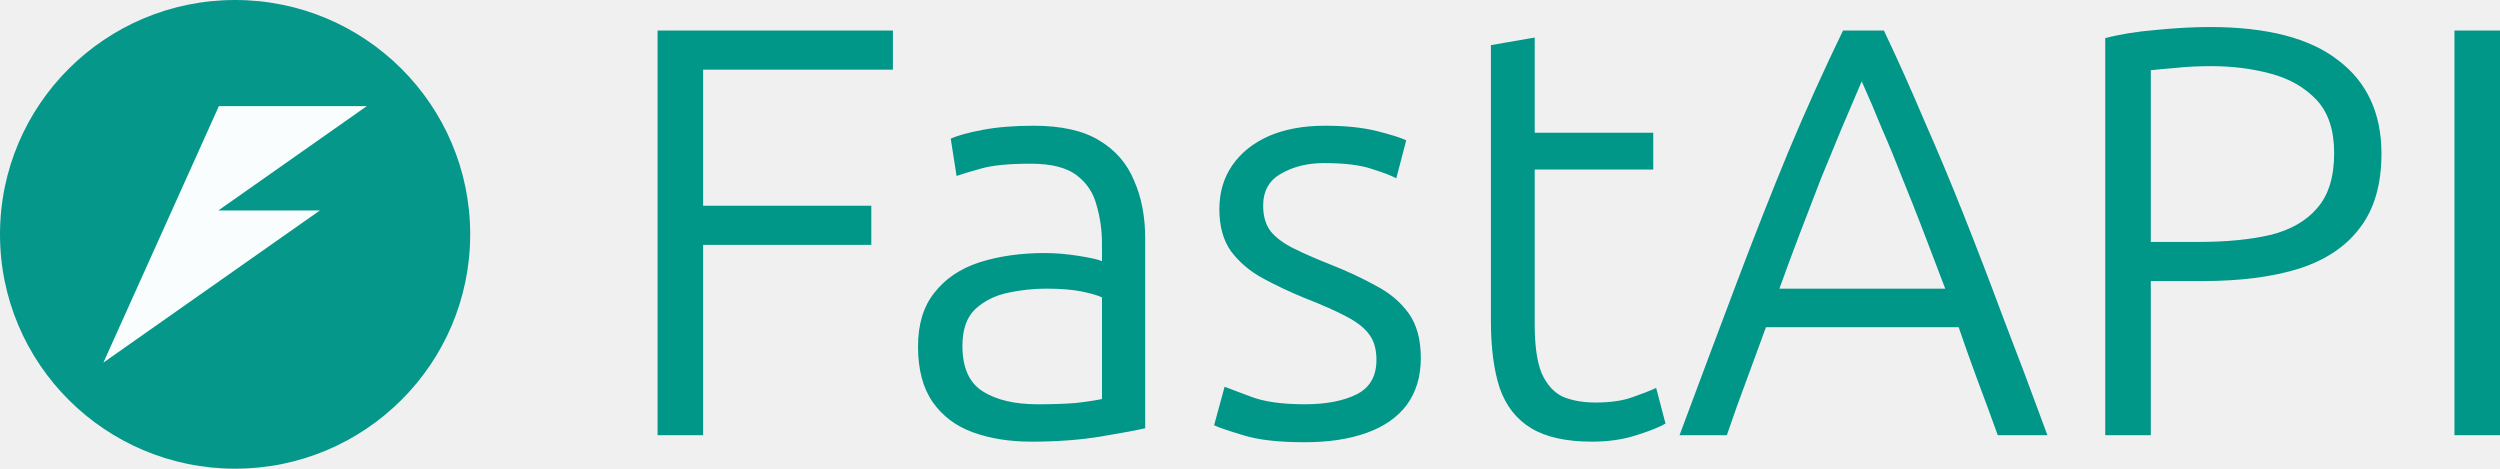
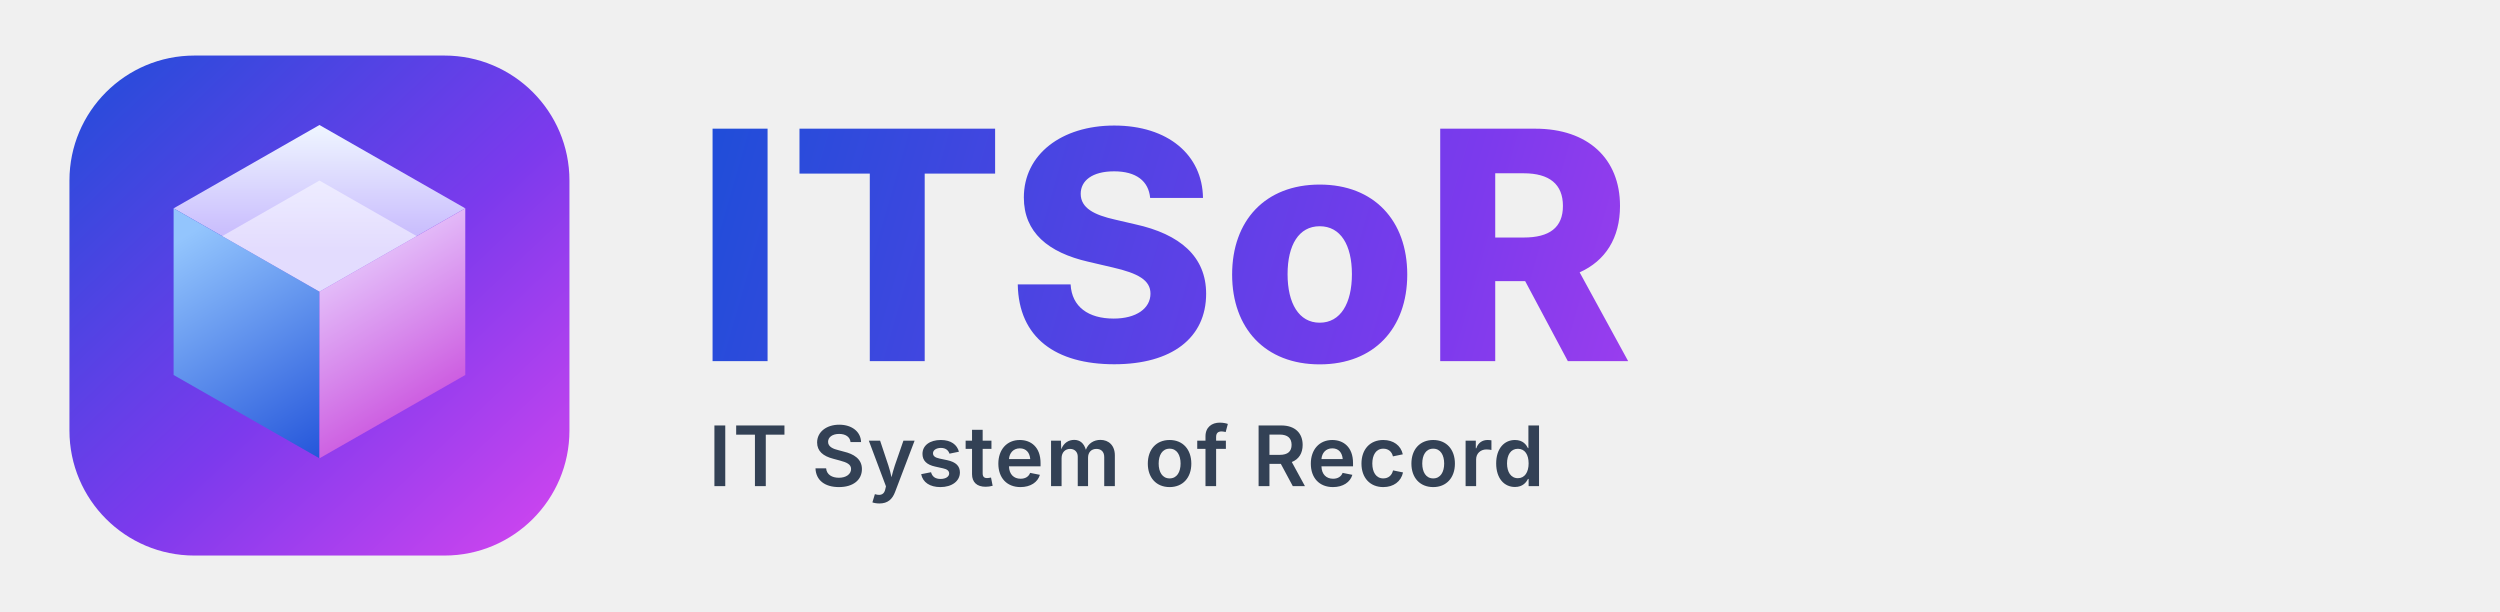
- <svg xmlns="http://www.w3.org/2000/svg" width="341.263mm" height="63.977mm" viewBox="0 0 341.263 63.977" version="1.1" id="svg8">
-   <defs id="defs2" />
-   <g id="g2149">
-     <g id="g2141">
-       <g id="g1">
-         <g id="g2106" transform="matrix(0.9656426,0,0,0.9625199,-899.3295,194.8687)">
-           <circle style="fill:#009688;fill-opacity:0.98;stroke:none;stroke-width:0.141;stop-color:#000000" id="path875-5-9-7-3-2-3-9-9-8-0-0-5-87-7" cx="964.562" cy="-169.223" r="33.234" />
-           <path id="rect1249-6-3-4-4-3-6-6-1-2" style="fill:#ffffff;fill-opacity:0.98;stroke:none;stroke-width:0.147;stop-color:#000000" d="m 962.269,-187.408 -6.644,14.804 -3.036,6.764 -6.645,14.804 30.591,-21.568 h -14.353 l 20.997,-14.804 z" />
-         </g>
-         <path style="font-size:79.715px;line-height:1.25;font-family:Ubuntu;-inkscape-font-specification:Ubuntu;letter-spacing:0px;word-spacing:0px;fill:#009688;stroke-width:1.993" d="M 89.762,59.411 V 4.168 H 121.887 V 9.509 H 95.98 V 28.083 h 22.958 v 5.341 H 95.98 v 25.987 z m 51.018,0.877 q -4.464,0 -7.972,-1.275 -3.507,-1.275 -5.5,-4.145 -1.993,-2.87 -1.993,-7.573 0,-4.544 2.232,-7.334 2.232,-2.87 6.138,-4.145 3.986,-1.275 8.928,-1.275 2.232,0 4.703,0.399 2.471,0.399 3.109,0.717 v -2.391 q 0,-2.71 -0.717,-5.181 -0.638,-2.551 -2.71,-4.145 -2.073,-1.594 -6.297,-1.594 -4.384,0 -6.696,0.638 -2.312,0.638 -3.428,1.036 l -0.797,-5.102 q 1.435,-0.638 4.384,-1.196 2.949,-0.558 6.935,-0.558 5.66,0 8.928,1.993 3.348,1.993 4.783,5.5 1.515,3.428 1.515,7.892 v 25.907 q -1.674,0.399 -5.979,1.116 -4.305,0.717 -9.566,0.717 z m 0.877,-5.102 q 2.79,0 5.022,-0.159 2.232,-0.239 3.747,-0.558 V 40.598 q -0.797,-0.399 -2.71,-0.797 -1.913,-0.399 -4.942,-0.399 -2.551,0 -5.181,0.558 -2.631,0.558 -4.464,2.232 -1.754,1.674 -1.754,5.022 0,4.464 2.79,6.218 2.79,1.754 7.493,1.754 z m 36.43,5.181 q -5.341,0 -8.37,-0.957 -2.949,-0.877 -3.986,-1.355 l 1.435,-5.261 q 0.877,0.319 3.587,1.355 2.71,1.036 7.334,1.036 4.384,0 7.095,-1.355 2.71,-1.355 2.71,-4.703 0,-2.152 -0.957,-3.428 -0.957,-1.355 -3.109,-2.471 -2.073,-1.116 -5.739,-2.551 -3.109,-1.275 -5.739,-2.71 -2.631,-1.435 -4.305,-3.667 -1.594,-2.232 -1.594,-5.739 0,-3.428 1.754,-5.979 1.754,-2.551 4.942,-3.986 3.268,-1.435 7.732,-1.435 4.145,0 7.015,0.717 2.87,0.717 4.065,1.275 l -1.355,5.181 q -1.036,-0.558 -3.348,-1.275 -2.312,-0.797 -6.537,-0.797 -3.348,0 -5.819,1.435 -2.471,1.355 -2.471,4.384 0,2.152 1.036,3.507 1.036,1.275 3.109,2.312 2.073,1.036 5.102,2.232 3.428,1.355 6.138,2.87 2.79,1.435 4.464,3.747 1.674,2.312 1.674,6.138 0,3.747 -1.913,6.377 -1.913,2.551 -5.5,3.826 -3.507,1.275 -8.45,1.275 z m 39.22,-0.08 q -5.261,0 -8.29,-1.833 -3.029,-1.833 -4.305,-5.5 -1.196,-3.667 -1.196,-9.167 V 6.161 L 209.494,5.125 V 18.118 h 16.182 v 5.022 H 209.494 v 21.125 q 0,4.384 0.957,6.696 1.036,2.312 2.87,3.189 1.913,0.797 4.464,0.797 3.029,0 5.022,-0.717 2.073,-0.717 3.268,-1.275 l 1.275,4.863 q -1.196,0.717 -3.986,1.594 -2.71,0.877 -6.058,0.877 z m 11.957,-0.877 q 4.305,-11.559 7.892,-21.045 3.587,-9.486 7.015,-17.776 3.507,-8.37 7.413,-16.421 h 5.58 q 2.87,6.058 5.5,12.276 2.71,6.138 5.341,12.754 2.631,6.616 5.421,14.11 2.87,7.414 6.058,16.102 h -6.776 q -1.435,-3.986 -2.79,-7.573 -1.355,-3.667 -2.551,-7.174 h -26.306 q -1.275,3.507 -2.631,7.174 -1.355,3.587 -2.71,7.573 z M 242.895,39.402 h 22.639 q -1.515,-3.986 -2.949,-7.732 -1.435,-3.747 -2.87,-7.254 -1.355,-3.507 -2.79,-6.776 -1.355,-3.348 -2.79,-6.537 -1.355,3.189 -2.79,6.537 -1.355,3.268 -2.79,6.776 -1.355,3.507 -2.79,7.254 -1.435,3.747 -2.87,7.732 z m 44.481,20.008 V 5.204 q 3.029,-0.797 6.935,-1.116 3.986,-0.399 7.334,-0.399 11.718,0 17.537,4.544 5.899,4.464 5.899,12.754 0,6.297 -2.949,10.124 -2.87,3.826 -8.37,5.58 -5.421,1.674 -13.073,1.674 h -7.095 v 21.045 z m 6.218,-26.386 h 6.537 q 5.66,0 9.805,-0.957 4.145,-1.036 6.377,-3.667 2.312,-2.631 2.312,-7.493 0,-4.703 -2.391,-7.254 -2.391,-2.551 -6.218,-3.587 -3.826,-1.036 -8.131,-1.036 -2.79,0 -4.863,0.239 -1.993,0.159 -3.428,0.319 z M 335.045,59.411 V 4.168 h 6.218 V 59.411 Z" id="text979-3" aria-label="FastAPI" />
-       </g>
-     </g>
-   </g>
-   <rect y="-49.422" x="-51.909" height="162.822" width="451.523" id="rect824" style="opacity:0.98;fill:none;fill-opacity:1;stroke-width:0.311" />
+ <svg xmlns="http://www.w3.org/2000/svg" width="360" height="88" viewBox="0 0 360 88" fill="none">
+   <defs>
+     <linearGradient id="badgeGrad" x1="10" y1="6" x2="82" y2="82" gradientUnits="userSpaceOnUse">
+       <stop offset="0" stop-color="#1D4ED8" />
+       <stop offset="0.55" stop-color="#7C3AED" />
+       <stop offset="1" stop-color="#D946EF" />
+     </linearGradient>
+     <linearGradient id="topFace" x1="46" y1="18" x2="46" y2="36" gradientUnits="userSpaceOnUse">
+       <stop offset="0" stop-color="#EFF6FF" />
+       <stop offset="1" stop-color="#C4B5FD" />
+     </linearGradient>
+     <linearGradient id="leftFace" x1="25" y1="35" x2="46" y2="69" gradientUnits="userSpaceOnUse">
+       <stop offset="0" stop-color="#93C5FD" />
+       <stop offset="1" stop-color="#1D4ED8" />
+     </linearGradient>
+     <linearGradient id="rightFace" x1="46" y1="35" x2="67" y2="69" gradientUnits="userSpaceOnUse">
+       <stop offset="0" stop-color="#E9D5FF" />
+       <stop offset="1" stop-color="#C026D3" />
+     </linearGradient>
+     <linearGradient id="textGrad" x1="100" y1="16" x2="294" y2="72" gradientUnits="userSpaceOnUse">
+       <stop offset="0" stop-color="#1D4ED8" />
+       <stop offset="0.55" stop-color="#7C3AED" />
+       <stop offset="1" stop-color="#D946EF" />
+     </linearGradient>
+   </defs>
+   <rect x="10" y="8" width="72" height="72" rx="18" fill="url(#badgeGrad)" />
+   <path d="M46 18L25 30L46 42L67 30L46 18Z" fill="url(#topFace)" />
+   <path d="M25 30V54L46 66V42L25 30Z" fill="url(#leftFace)" />
+   <path d="M67 30V54L46 66V42L67 30Z" fill="url(#rightFace)" />
+   <path d="M46 26L32 34L46 42L60 34L46 26Z" fill="#FFFFFF" fill-opacity="0.52" />
+   <text x="100" y="52" font-family="Inter, Segoe UI, Arial, sans-serif" font-size="46" font-weight="800" fill="url(#textGrad)" letter-spacing="0.5">ITSoR</text>
+   <text x="102" y="70" font-family="Inter, Segoe UI, Arial, sans-serif" font-size="12" font-weight="600" fill="#334155" letter-spacing="0.2">IT System of Record</text>
</svg>
